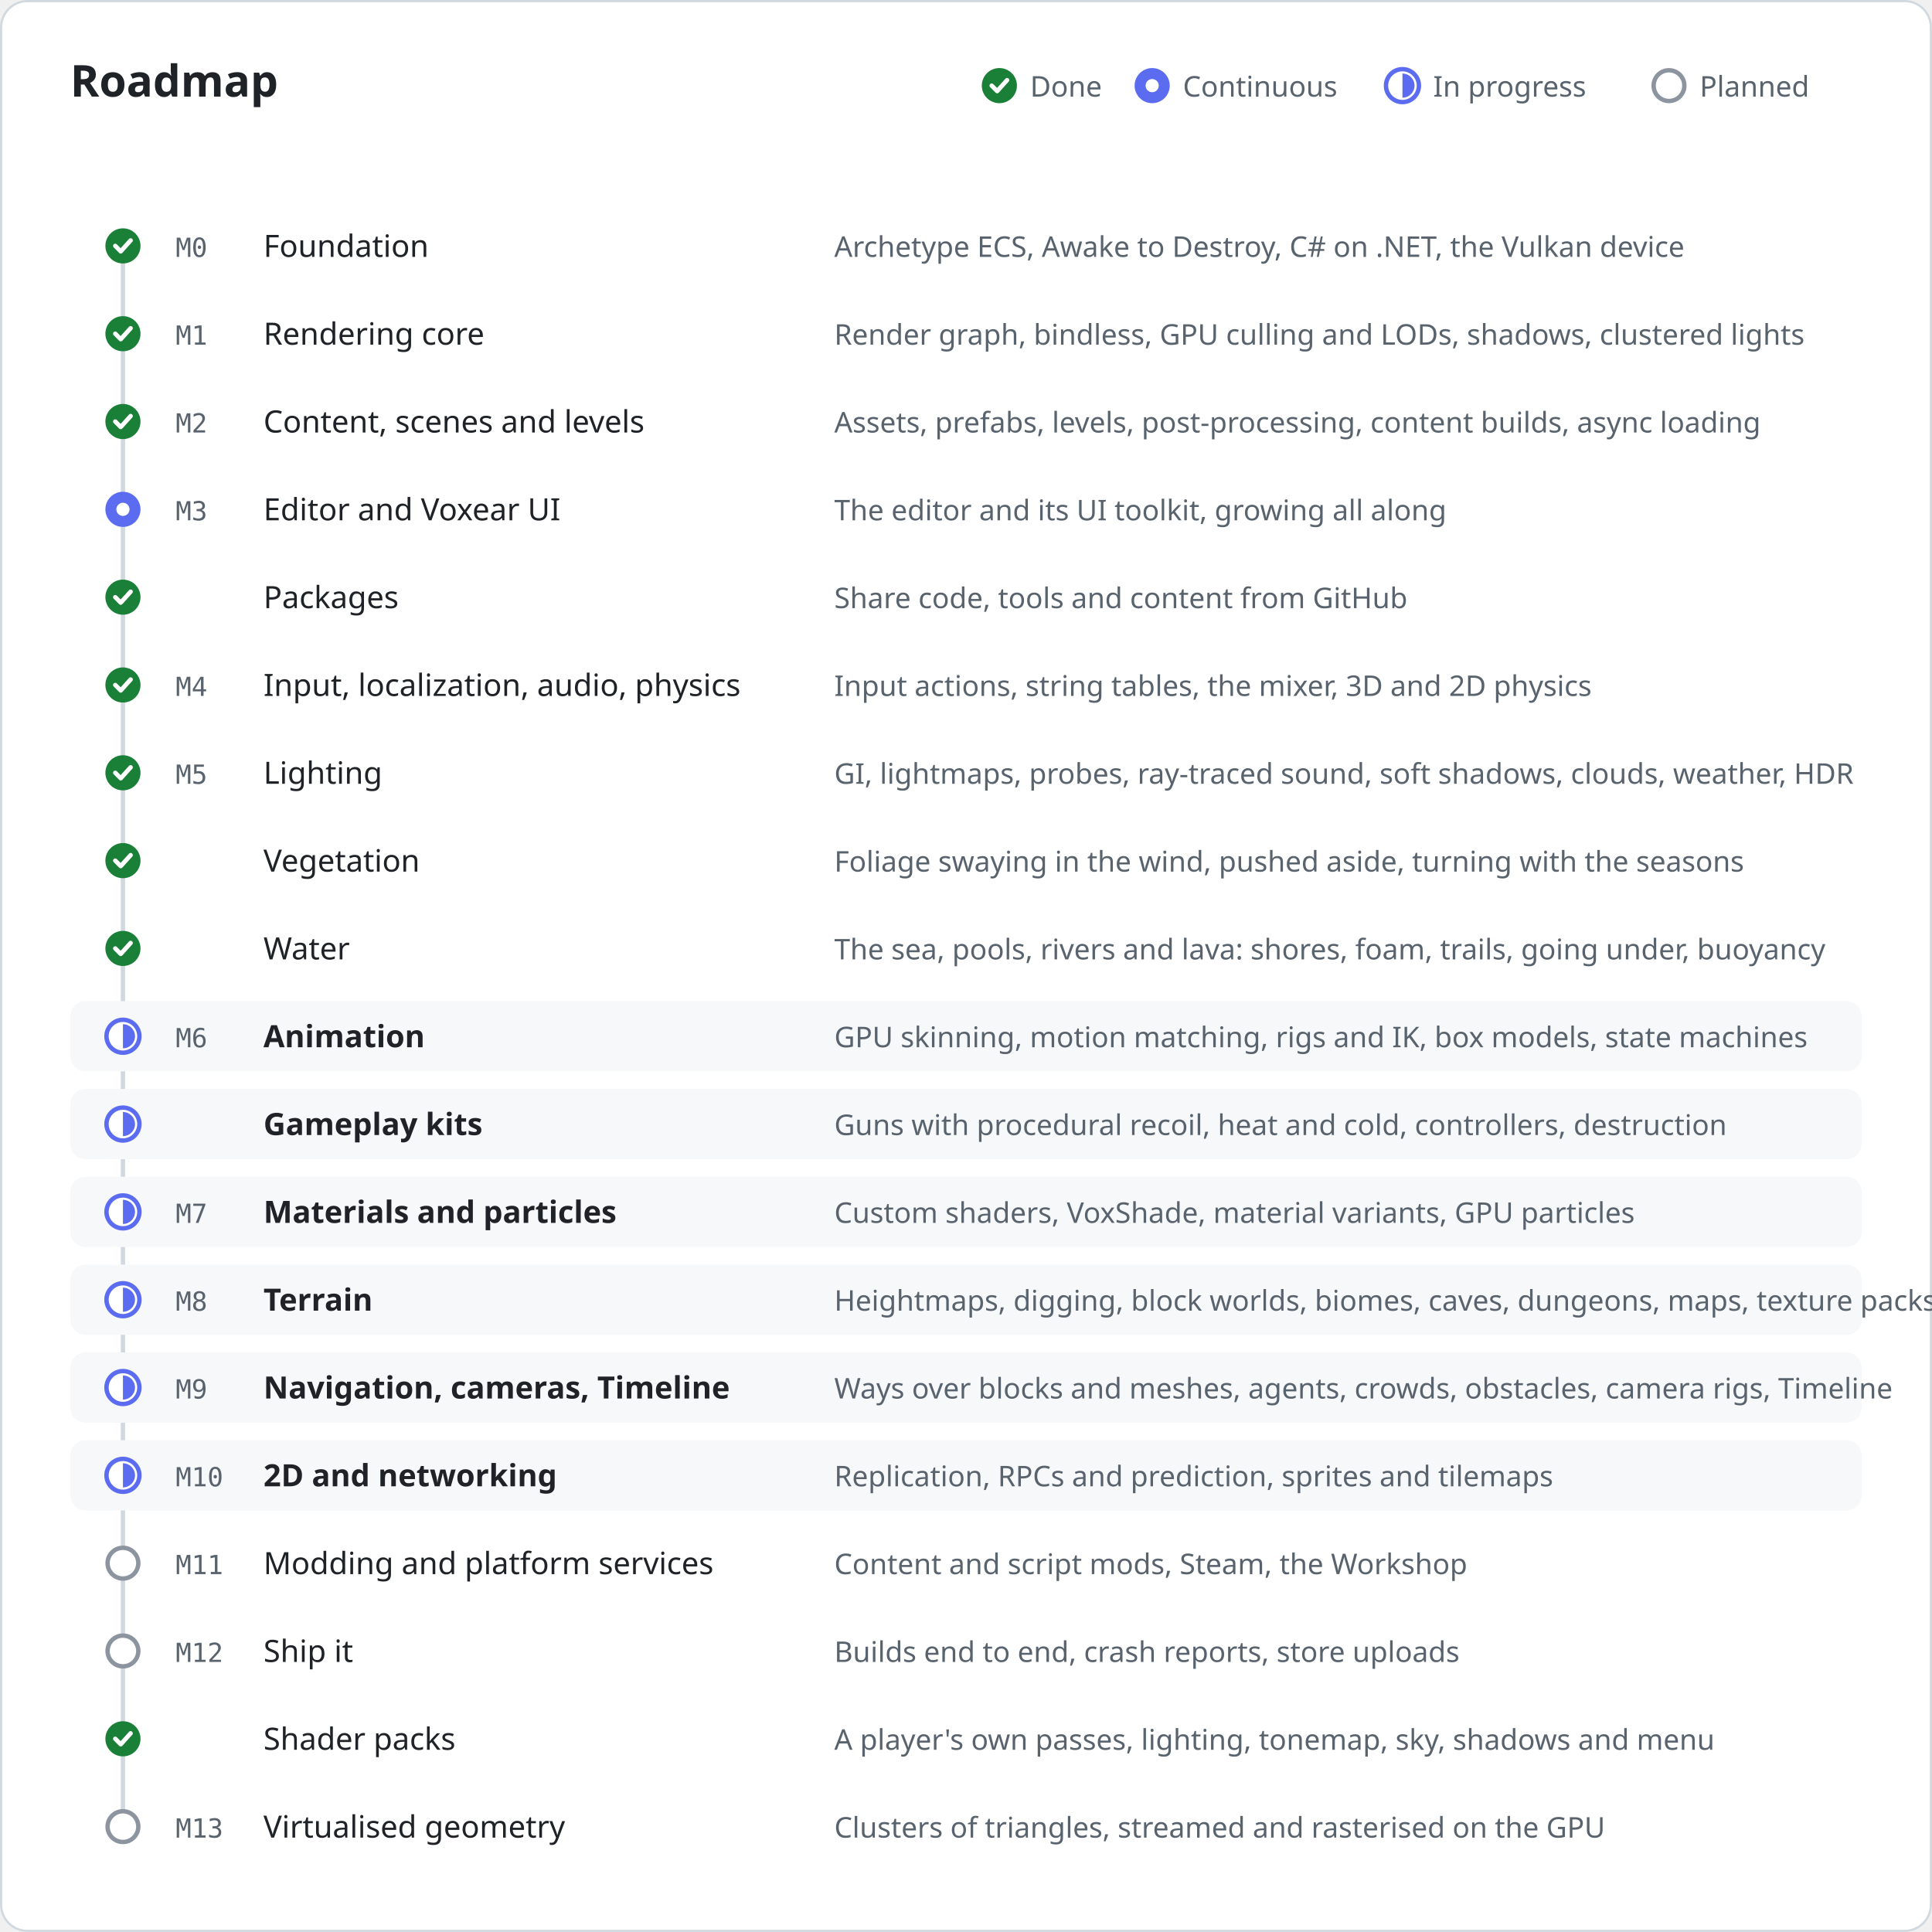
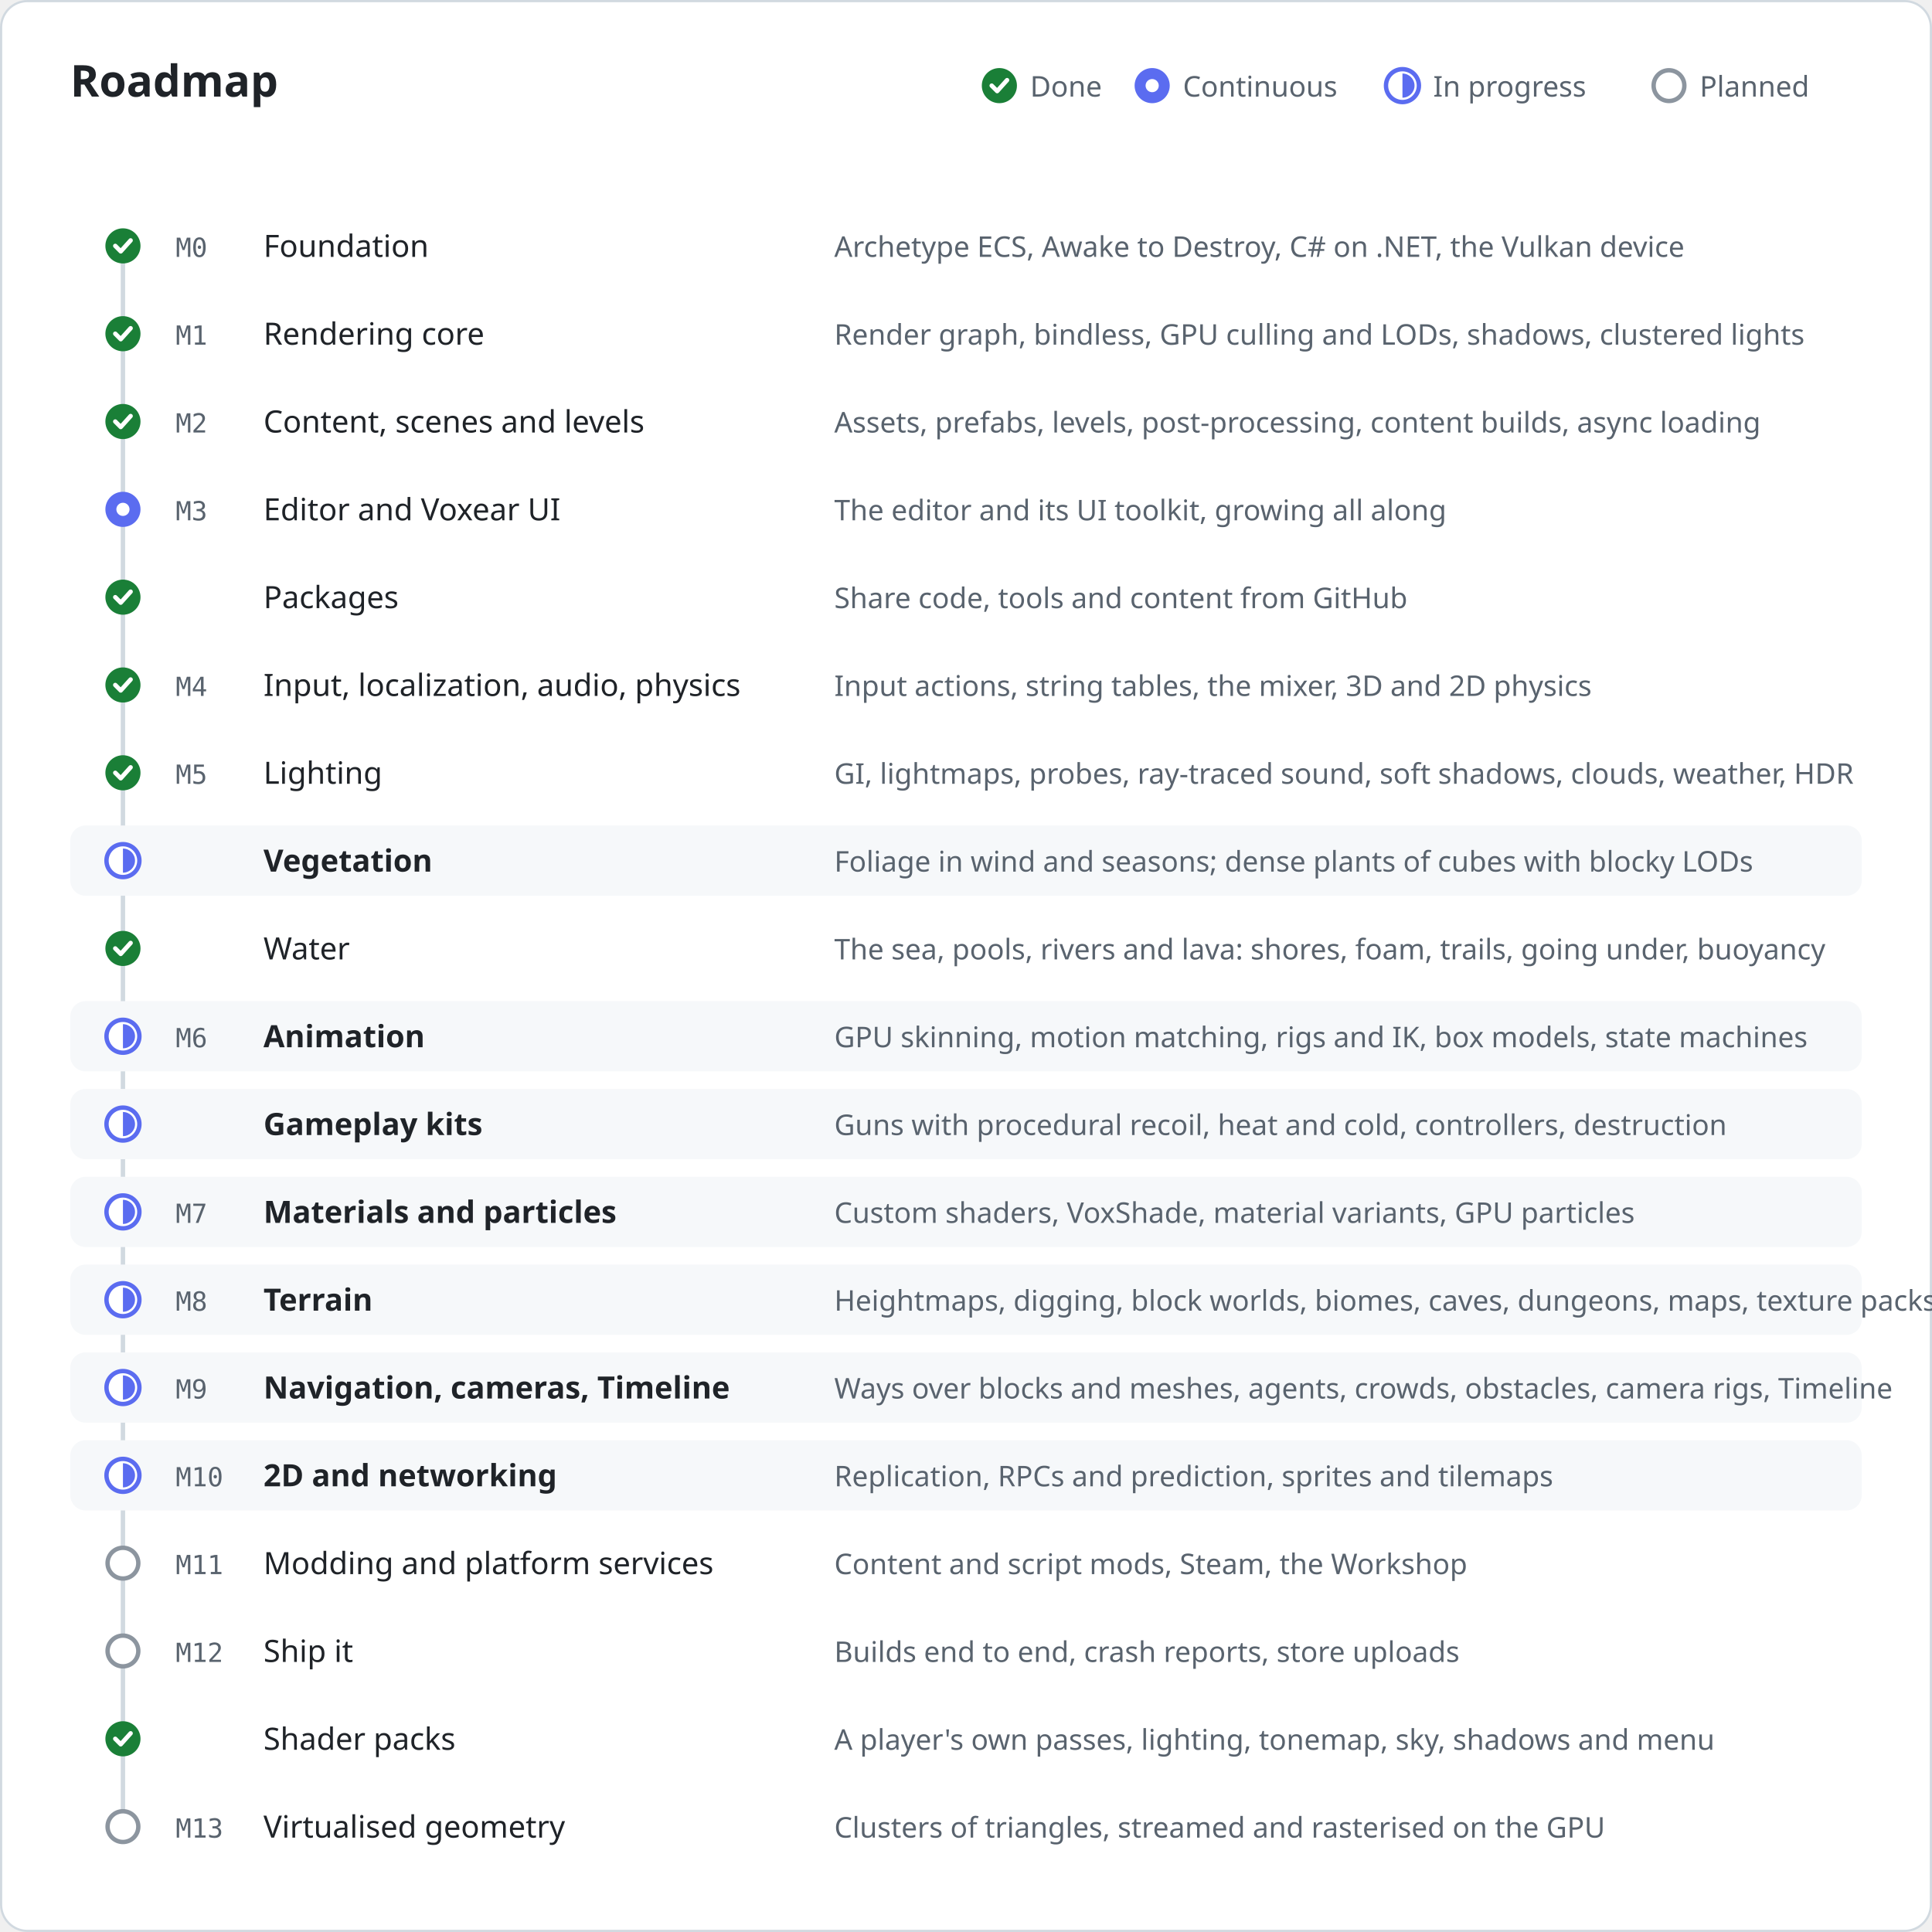
<svg xmlns="http://www.w3.org/2000/svg" width="880" height="880" viewBox="0 0 880 880" role="img" aria-label="Voxear roadmap">
  <rect x="0.5" y="0.5" width="879" height="879" rx="12" fill="#ffffff" stroke="#d1d9e0" />
  <text x="32" y="44" font-family="-apple-system, BlinkMacSystemFont, 'Segoe UI', 'Noto Sans', Helvetica, Arial, sans-serif" font-size="20" font-weight="600" fill="#1f2328">Roadmap</text>
  <circle cx="760.2" cy="39" r="7" fill="#ffffff" stroke="#8c959f" stroke-width="2" />
  <text x="774.2" y="44" font-family="-apple-system, BlinkMacSystemFont, 'Segoe UI', 'Noto Sans', Helvetica, Arial, sans-serif" font-size="13" fill="#59636e">Planned</text>
  <circle cx="638.8" cy="39" r="7.5" fill="#ffffff" stroke="#5b6cf0" stroke-width="2" />
  <path d="M638.8 33.5 a5.5 5.5 0 0 1 0 11 z" fill="#5b6cf0" />
  <text x="652.8" y="44" font-family="-apple-system, BlinkMacSystemFont, 'Segoe UI', 'Noto Sans', Helvetica, Arial, sans-serif" font-size="13" fill="#59636e">In progress</text>
  <circle cx="524.8" cy="39" r="8" fill="#5b6cf0" />
  <circle cx="524.8" cy="39" r="3" fill="#ffffff" />
  <text x="538.8" y="44" font-family="-apple-system, BlinkMacSystemFont, 'Segoe UI', 'Noto Sans', Helvetica, Arial, sans-serif" font-size="13" fill="#59636e">Continuous</text>
  <circle cx="455.2" cy="39" r="8" fill="#1a7f37" />
  <path d="M451.7 39 l2.5 2.5 l4.5-5" fill="none" stroke="#ffffff" stroke-width="2" stroke-linecap="round" stroke-linejoin="round" />
  <text x="469.2" y="44" font-family="-apple-system, BlinkMacSystemFont, 'Segoe UI', 'Noto Sans', Helvetica, Arial, sans-serif" font-size="13" fill="#59636e">Done</text>
  <line x1="56" y1="112" x2="56" y2="832" stroke="#d1d9e0" stroke-width="2" />
  <circle cx="56" cy="112" r="8" fill="#1a7f37" />
  <path d="M52.5 112 l2.5 2.5 l4.5-5" fill="none" stroke="#ffffff" stroke-width="2" stroke-linecap="round" stroke-linejoin="round" />
  <text x="80" y="117" font-family="ui-monospace, SFMono-Regular, 'SF Mono', Menlo, Consolas, monospace" font-size="12" fill="#59636e">M0</text>
  <text x="120" y="117" font-family="-apple-system, BlinkMacSystemFont, 'Segoe UI', 'Noto Sans', Helvetica, Arial, sans-serif" font-size="14" font-weight="500" fill="#1f2328">Foundation</text>
  <text x="380" y="117" font-family="-apple-system, BlinkMacSystemFont, 'Segoe UI', 'Noto Sans', Helvetica, Arial, sans-serif" font-size="13" fill="#59636e">Archetype ECS, Awake to Destroy, C# on .NET, the Vulkan device</text>
  <circle cx="56" cy="152" r="8" fill="#1a7f37" />
  <path d="M52.5 152 l2.5 2.5 l4.5-5" fill="none" stroke="#ffffff" stroke-width="2" stroke-linecap="round" stroke-linejoin="round" />
  <text x="80" y="157" font-family="ui-monospace, SFMono-Regular, 'SF Mono', Menlo, Consolas, monospace" font-size="12" fill="#59636e">M1</text>
  <text x="120" y="157" font-family="-apple-system, BlinkMacSystemFont, 'Segoe UI', 'Noto Sans', Helvetica, Arial, sans-serif" font-size="14" font-weight="500" fill="#1f2328">Rendering core</text>
  <text x="380" y="157" font-family="-apple-system, BlinkMacSystemFont, 'Segoe UI', 'Noto Sans', Helvetica, Arial, sans-serif" font-size="13" fill="#59636e">Render graph, bindless, GPU culling and LODs, shadows, clustered lights</text>
  <circle cx="56" cy="192" r="8" fill="#1a7f37" />
  <path d="M52.5 192 l2.5 2.5 l4.5-5" fill="none" stroke="#ffffff" stroke-width="2" stroke-linecap="round" stroke-linejoin="round" />
  <text x="80" y="197" font-family="ui-monospace, SFMono-Regular, 'SF Mono', Menlo, Consolas, monospace" font-size="12" fill="#59636e">M2</text>
  <text x="120" y="197" font-family="-apple-system, BlinkMacSystemFont, 'Segoe UI', 'Noto Sans', Helvetica, Arial, sans-serif" font-size="14" font-weight="500" fill="#1f2328">Content, scenes and levels</text>
  <text x="380" y="197" font-family="-apple-system, BlinkMacSystemFont, 'Segoe UI', 'Noto Sans', Helvetica, Arial, sans-serif" font-size="13" fill="#59636e">Assets, prefabs, levels, post-processing, content builds, async loading</text>
  <circle cx="56" cy="232" r="8" fill="#5b6cf0" />
  <circle cx="56" cy="232" r="3" fill="#ffffff" />
  <text x="80" y="237" font-family="ui-monospace, SFMono-Regular, 'SF Mono', Menlo, Consolas, monospace" font-size="12" fill="#59636e">M3</text>
  <text x="120" y="237" font-family="-apple-system, BlinkMacSystemFont, 'Segoe UI', 'Noto Sans', Helvetica, Arial, sans-serif" font-size="14" font-weight="500" fill="#1f2328">Editor and Voxear UI</text>
  <text x="380" y="237" font-family="-apple-system, BlinkMacSystemFont, 'Segoe UI', 'Noto Sans', Helvetica, Arial, sans-serif" font-size="13" fill="#59636e">The editor and its UI toolkit, growing all along</text>
  <circle cx="56" cy="272" r="8" fill="#1a7f37" />
  <path d="M52.5 272 l2.5 2.5 l4.5-5" fill="none" stroke="#ffffff" stroke-width="2" stroke-linecap="round" stroke-linejoin="round" />
  <text x="80" y="277" font-family="ui-monospace, SFMono-Regular, 'SF Mono', Menlo, Consolas, monospace" font-size="12" fill="#59636e" />
  <text x="120" y="277" font-family="-apple-system, BlinkMacSystemFont, 'Segoe UI', 'Noto Sans', Helvetica, Arial, sans-serif" font-size="14" font-weight="500" fill="#1f2328">Packages</text>
  <text x="380" y="277" font-family="-apple-system, BlinkMacSystemFont, 'Segoe UI', 'Noto Sans', Helvetica, Arial, sans-serif" font-size="13" fill="#59636e">Share code, tools and content from GitHub</text>
  <circle cx="56" cy="312" r="8" fill="#1a7f37" />
  <path d="M52.5 312 l2.5 2.5 l4.5-5" fill="none" stroke="#ffffff" stroke-width="2" stroke-linecap="round" stroke-linejoin="round" />
  <text x="80" y="317" font-family="ui-monospace, SFMono-Regular, 'SF Mono', Menlo, Consolas, monospace" font-size="12" fill="#59636e">M4</text>
  <text x="120" y="317" font-family="-apple-system, BlinkMacSystemFont, 'Segoe UI', 'Noto Sans', Helvetica, Arial, sans-serif" font-size="14" font-weight="500" fill="#1f2328">Input, localization, audio, physics</text>
  <text x="380" y="317" font-family="-apple-system, BlinkMacSystemFont, 'Segoe UI', 'Noto Sans', Helvetica, Arial, sans-serif" font-size="13" fill="#59636e">Input actions, string tables, the mixer, 3D and 2D physics</text>
  <circle cx="56" cy="352" r="8" fill="#1a7f37" />
  <path d="M52.5 352 l2.5 2.5 l4.5-5" fill="none" stroke="#ffffff" stroke-width="2" stroke-linecap="round" stroke-linejoin="round" />
  <text x="80" y="357" font-family="ui-monospace, SFMono-Regular, 'SF Mono', Menlo, Consolas, monospace" font-size="12" fill="#59636e">M5</text>
  <text x="120" y="357" font-family="-apple-system, BlinkMacSystemFont, 'Segoe UI', 'Noto Sans', Helvetica, Arial, sans-serif" font-size="14" font-weight="500" fill="#1f2328">Lighting</text>
  <text x="380" y="357" font-family="-apple-system, BlinkMacSystemFont, 'Segoe UI', 'Noto Sans', Helvetica, Arial, sans-serif" font-size="13" fill="#59636e">GI, lightmaps, probes, ray-traced sound, soft shadows, clouds, weather, HDR</text>
-   <circle cx="56" cy="392" r="8" fill="#1a7f37" />
-   <path d="M52.5 392 l2.5 2.5 l4.5-5" fill="none" stroke="#ffffff" stroke-width="2" stroke-linecap="round" stroke-linejoin="round" />
+   <rect x="32" y="376" width="816" height="32" rx="7" fill="#f6f8fa" />
+   <circle cx="56" cy="392" r="7.5" fill="#ffffff" stroke="#5b6cf0" stroke-width="2" />
+   <path d="M56 386.5 a5.5 5.5 0 0 1 0 11 z" fill="#5b6cf0" />
  <text x="80" y="397" font-family="ui-monospace, SFMono-Regular, 'SF Mono', Menlo, Consolas, monospace" font-size="12" fill="#59636e" />
-   <text x="120" y="397" font-family="-apple-system, BlinkMacSystemFont, 'Segoe UI', 'Noto Sans', Helvetica, Arial, sans-serif" font-size="14" font-weight="500" fill="#1f2328">Vegetation</text>
-   <text x="380" y="397" font-family="-apple-system, BlinkMacSystemFont, 'Segoe UI', 'Noto Sans', Helvetica, Arial, sans-serif" font-size="13" fill="#59636e">Foliage swaying in the wind, pushed aside, turning with the seasons</text>
+   <text x="120" y="397" font-family="-apple-system, BlinkMacSystemFont, 'Segoe UI', 'Noto Sans', Helvetica, Arial, sans-serif" font-size="14" font-weight="600" fill="#1f2328">Vegetation</text>
+   <text x="380" y="397" font-family="-apple-system, BlinkMacSystemFont, 'Segoe UI', 'Noto Sans', Helvetica, Arial, sans-serif" font-size="13" fill="#59636e">Foliage in wind and seasons; dense plants of cubes with blocky LODs</text>
  <circle cx="56" cy="432" r="8" fill="#1a7f37" />
  <path d="M52.5 432 l2.5 2.5 l4.5-5" fill="none" stroke="#ffffff" stroke-width="2" stroke-linecap="round" stroke-linejoin="round" />
  <text x="80" y="437" font-family="ui-monospace, SFMono-Regular, 'SF Mono', Menlo, Consolas, monospace" font-size="12" fill="#59636e" />
  <text x="120" y="437" font-family="-apple-system, BlinkMacSystemFont, 'Segoe UI', 'Noto Sans', Helvetica, Arial, sans-serif" font-size="14" font-weight="500" fill="#1f2328">Water</text>
  <text x="380" y="437" font-family="-apple-system, BlinkMacSystemFont, 'Segoe UI', 'Noto Sans', Helvetica, Arial, sans-serif" font-size="13" fill="#59636e">The sea, pools, rivers and lava: shores, foam, trails, going under, buoyancy</text>
  <rect x="32" y="456" width="816" height="32" rx="7" fill="#f6f8fa" />
  <circle cx="56" cy="472" r="7.5" fill="#ffffff" stroke="#5b6cf0" stroke-width="2" />
  <path d="M56 466.5 a5.5 5.5 0 0 1 0 11 z" fill="#5b6cf0" />
  <text x="80" y="477" font-family="ui-monospace, SFMono-Regular, 'SF Mono', Menlo, Consolas, monospace" font-size="12" fill="#59636e">M6</text>
  <text x="120" y="477" font-family="-apple-system, BlinkMacSystemFont, 'Segoe UI', 'Noto Sans', Helvetica, Arial, sans-serif" font-size="14" font-weight="600" fill="#1f2328">Animation</text>
  <text x="380" y="477" font-family="-apple-system, BlinkMacSystemFont, 'Segoe UI', 'Noto Sans', Helvetica, Arial, sans-serif" font-size="13" fill="#59636e">GPU skinning, motion matching, rigs and IK, box models, state machines</text>
  <rect x="32" y="496" width="816" height="32" rx="7" fill="#f6f8fa" />
  <circle cx="56" cy="512" r="7.5" fill="#ffffff" stroke="#5b6cf0" stroke-width="2" />
  <path d="M56 506.5 a5.5 5.5 0 0 1 0 11 z" fill="#5b6cf0" />
  <text x="80" y="517" font-family="ui-monospace, SFMono-Regular, 'SF Mono', Menlo, Consolas, monospace" font-size="12" fill="#59636e" />
  <text x="120" y="517" font-family="-apple-system, BlinkMacSystemFont, 'Segoe UI', 'Noto Sans', Helvetica, Arial, sans-serif" font-size="14" font-weight="600" fill="#1f2328">Gameplay kits</text>
  <text x="380" y="517" font-family="-apple-system, BlinkMacSystemFont, 'Segoe UI', 'Noto Sans', Helvetica, Arial, sans-serif" font-size="13" fill="#59636e">Guns with procedural recoil, heat and cold, controllers, destruction</text>
  <rect x="32" y="536" width="816" height="32" rx="7" fill="#f6f8fa" />
  <circle cx="56" cy="552" r="7.5" fill="#ffffff" stroke="#5b6cf0" stroke-width="2" />
  <path d="M56 546.5 a5.5 5.5 0 0 1 0 11 z" fill="#5b6cf0" />
  <text x="80" y="557" font-family="ui-monospace, SFMono-Regular, 'SF Mono', Menlo, Consolas, monospace" font-size="12" fill="#59636e">M7</text>
  <text x="120" y="557" font-family="-apple-system, BlinkMacSystemFont, 'Segoe UI', 'Noto Sans', Helvetica, Arial, sans-serif" font-size="14" font-weight="600" fill="#1f2328">Materials and particles</text>
  <text x="380" y="557" font-family="-apple-system, BlinkMacSystemFont, 'Segoe UI', 'Noto Sans', Helvetica, Arial, sans-serif" font-size="13" fill="#59636e">Custom shaders, VoxShade, material variants, GPU particles</text>
  <rect x="32" y="576" width="816" height="32" rx="7" fill="#f6f8fa" />
  <circle cx="56" cy="592" r="7.5" fill="#ffffff" stroke="#5b6cf0" stroke-width="2" />
  <path d="M56 586.5 a5.5 5.5 0 0 1 0 11 z" fill="#5b6cf0" />
  <text x="80" y="597" font-family="ui-monospace, SFMono-Regular, 'SF Mono', Menlo, Consolas, monospace" font-size="12" fill="#59636e">M8</text>
  <text x="120" y="597" font-family="-apple-system, BlinkMacSystemFont, 'Segoe UI', 'Noto Sans', Helvetica, Arial, sans-serif" font-size="14" font-weight="600" fill="#1f2328">Terrain</text>
  <text x="380" y="597" font-family="-apple-system, BlinkMacSystemFont, 'Segoe UI', 'Noto Sans', Helvetica, Arial, sans-serif" font-size="13" fill="#59636e">Heightmaps, digging, block worlds, biomes, caves, dungeons, maps, texture packs</text>
  <rect x="32" y="616" width="816" height="32" rx="7" fill="#f6f8fa" />
  <circle cx="56" cy="632" r="7.5" fill="#ffffff" stroke="#5b6cf0" stroke-width="2" />
  <path d="M56 626.5 a5.5 5.5 0 0 1 0 11 z" fill="#5b6cf0" />
  <text x="80" y="637" font-family="ui-monospace, SFMono-Regular, 'SF Mono', Menlo, Consolas, monospace" font-size="12" fill="#59636e">M9</text>
  <text x="120" y="637" font-family="-apple-system, BlinkMacSystemFont, 'Segoe UI', 'Noto Sans', Helvetica, Arial, sans-serif" font-size="14" font-weight="600" fill="#1f2328">Navigation, cameras, Timeline</text>
  <text x="380" y="637" font-family="-apple-system, BlinkMacSystemFont, 'Segoe UI', 'Noto Sans', Helvetica, Arial, sans-serif" font-size="13" fill="#59636e">Ways over blocks and meshes, agents, crowds, obstacles, camera rigs, Timeline</text>
  <rect x="32" y="656" width="816" height="32" rx="7" fill="#f6f8fa" />
  <circle cx="56" cy="672" r="7.5" fill="#ffffff" stroke="#5b6cf0" stroke-width="2" />
  <path d="M56 666.5 a5.5 5.5 0 0 1 0 11 z" fill="#5b6cf0" />
  <text x="80" y="677" font-family="ui-monospace, SFMono-Regular, 'SF Mono', Menlo, Consolas, monospace" font-size="12" fill="#59636e">M10</text>
  <text x="120" y="677" font-family="-apple-system, BlinkMacSystemFont, 'Segoe UI', 'Noto Sans', Helvetica, Arial, sans-serif" font-size="14" font-weight="600" fill="#1f2328">2D and networking</text>
  <text x="380" y="677" font-family="-apple-system, BlinkMacSystemFont, 'Segoe UI', 'Noto Sans', Helvetica, Arial, sans-serif" font-size="13" fill="#59636e">Replication, RPCs and prediction, sprites and tilemaps</text>
  <circle cx="56" cy="712" r="7" fill="#ffffff" stroke="#8c959f" stroke-width="2" />
  <text x="80" y="717" font-family="ui-monospace, SFMono-Regular, 'SF Mono', Menlo, Consolas, monospace" font-size="12" fill="#59636e">M11</text>
  <text x="120" y="717" font-family="-apple-system, BlinkMacSystemFont, 'Segoe UI', 'Noto Sans', Helvetica, Arial, sans-serif" font-size="14" font-weight="500" fill="#1f2328">Modding and platform services</text>
  <text x="380" y="717" font-family="-apple-system, BlinkMacSystemFont, 'Segoe UI', 'Noto Sans', Helvetica, Arial, sans-serif" font-size="13" fill="#59636e">Content and script mods, Steam, the Workshop</text>
  <circle cx="56" cy="752" r="7" fill="#ffffff" stroke="#8c959f" stroke-width="2" />
  <text x="80" y="757" font-family="ui-monospace, SFMono-Regular, 'SF Mono', Menlo, Consolas, monospace" font-size="12" fill="#59636e">M12</text>
  <text x="120" y="757" font-family="-apple-system, BlinkMacSystemFont, 'Segoe UI', 'Noto Sans', Helvetica, Arial, sans-serif" font-size="14" font-weight="500" fill="#1f2328">Ship it</text>
  <text x="380" y="757" font-family="-apple-system, BlinkMacSystemFont, 'Segoe UI', 'Noto Sans', Helvetica, Arial, sans-serif" font-size="13" fill="#59636e">Builds end to end, crash reports, store uploads</text>
  <circle cx="56" cy="792" r="8" fill="#1a7f37" />
  <path d="M52.5 792 l2.5 2.5 l4.5-5" fill="none" stroke="#ffffff" stroke-width="2" stroke-linecap="round" stroke-linejoin="round" />
  <text x="80" y="797" font-family="ui-monospace, SFMono-Regular, 'SF Mono', Menlo, Consolas, monospace" font-size="12" fill="#59636e" />
  <text x="120" y="797" font-family="-apple-system, BlinkMacSystemFont, 'Segoe UI', 'Noto Sans', Helvetica, Arial, sans-serif" font-size="14" font-weight="500" fill="#1f2328">Shader packs</text>
  <text x="380" y="797" font-family="-apple-system, BlinkMacSystemFont, 'Segoe UI', 'Noto Sans', Helvetica, Arial, sans-serif" font-size="13" fill="#59636e">A player's own passes, lighting, tonemap, sky, shadows and menu</text>
  <circle cx="56" cy="832" r="7" fill="#ffffff" stroke="#8c959f" stroke-width="2" />
  <text x="80" y="837" font-family="ui-monospace, SFMono-Regular, 'SF Mono', Menlo, Consolas, monospace" font-size="12" fill="#59636e">M13</text>
  <text x="120" y="837" font-family="-apple-system, BlinkMacSystemFont, 'Segoe UI', 'Noto Sans', Helvetica, Arial, sans-serif" font-size="14" font-weight="500" fill="#1f2328">Virtualised geometry</text>
  <text x="380" y="837" font-family="-apple-system, BlinkMacSystemFont, 'Segoe UI', 'Noto Sans', Helvetica, Arial, sans-serif" font-size="13" fill="#59636e">Clusters of triangles, streamed and rasterised on the GPU</text>
</svg>
